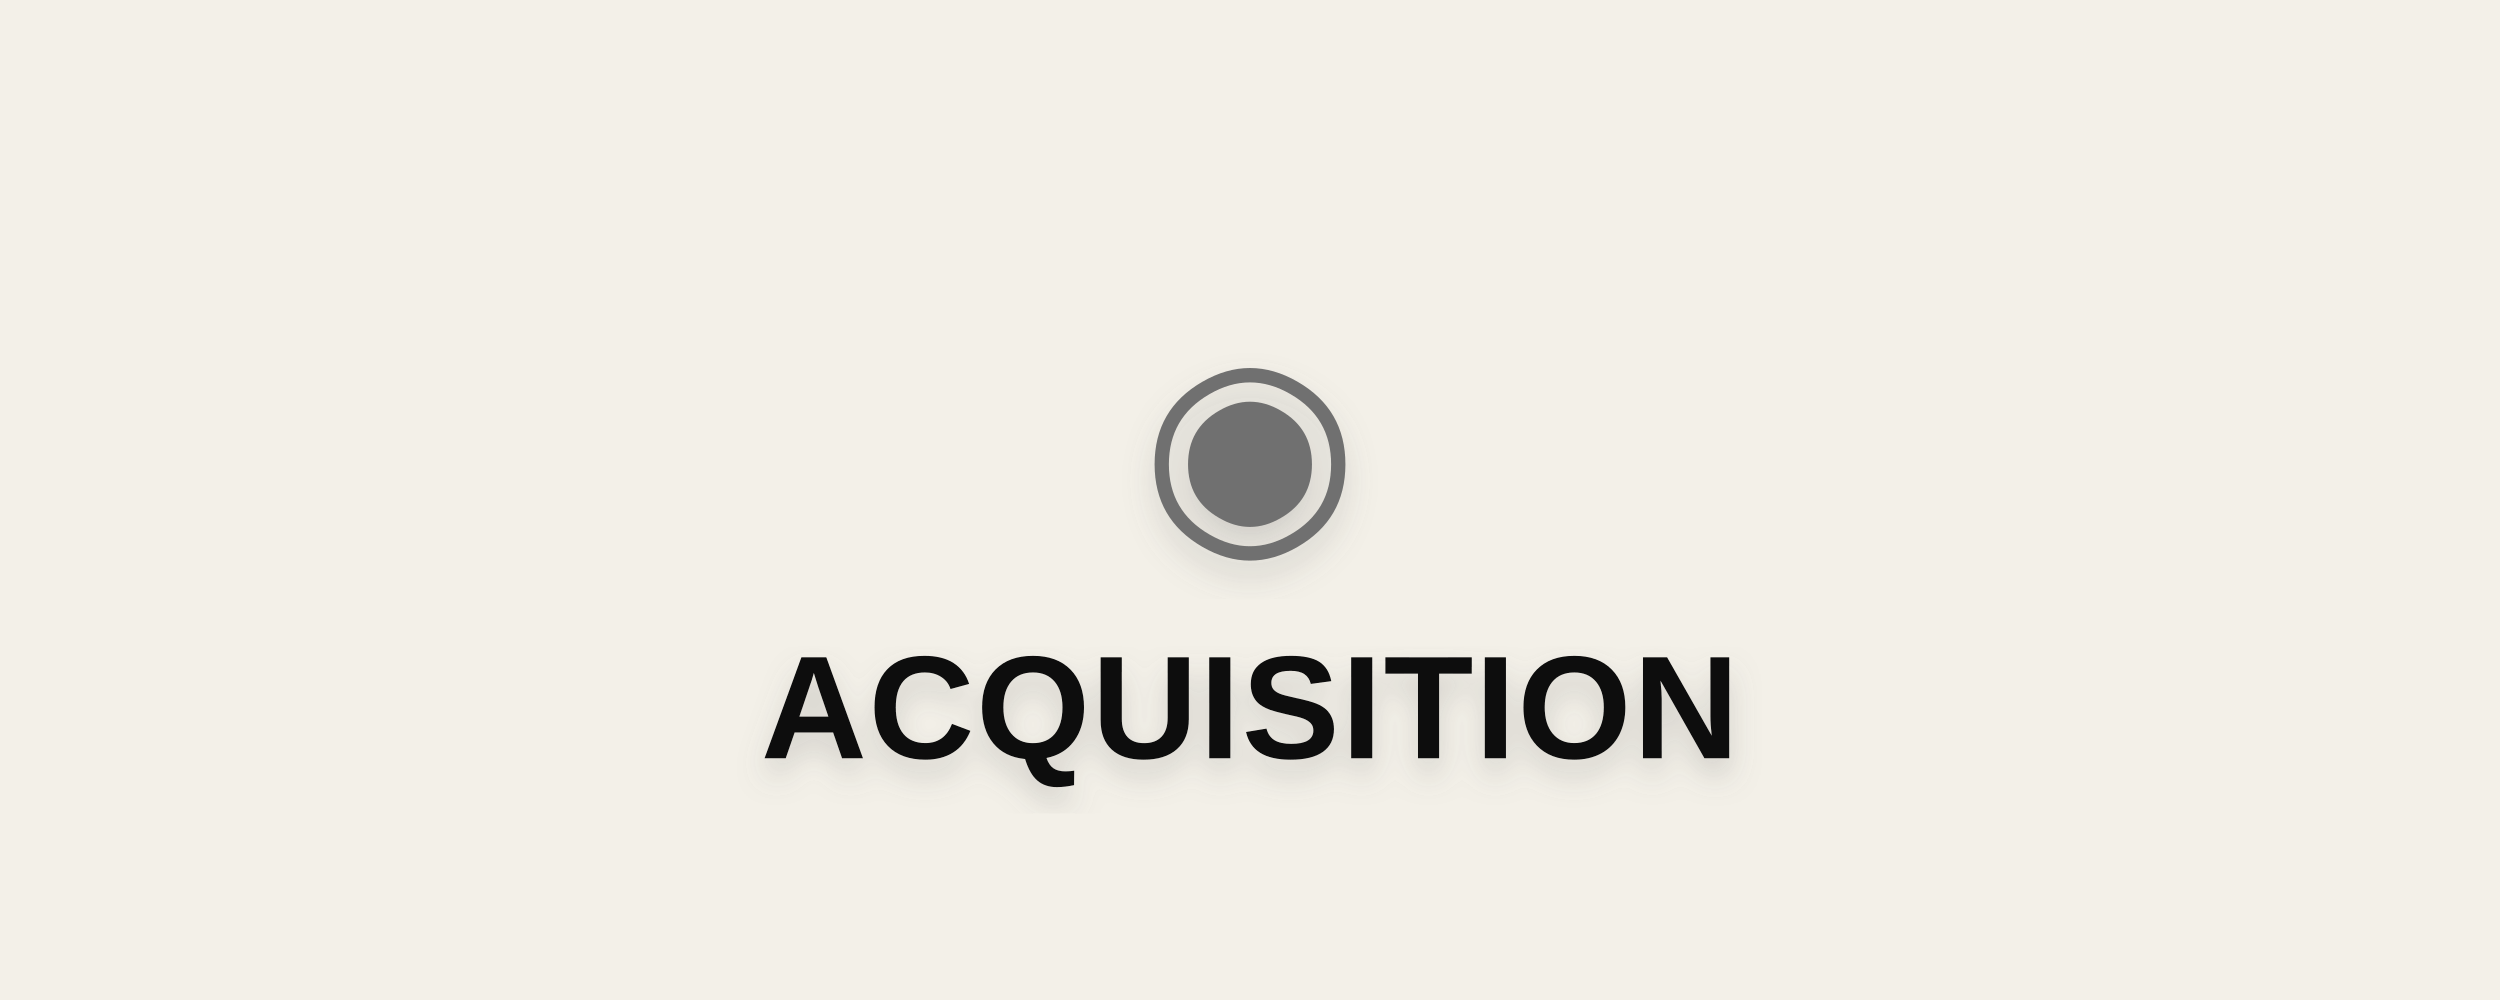
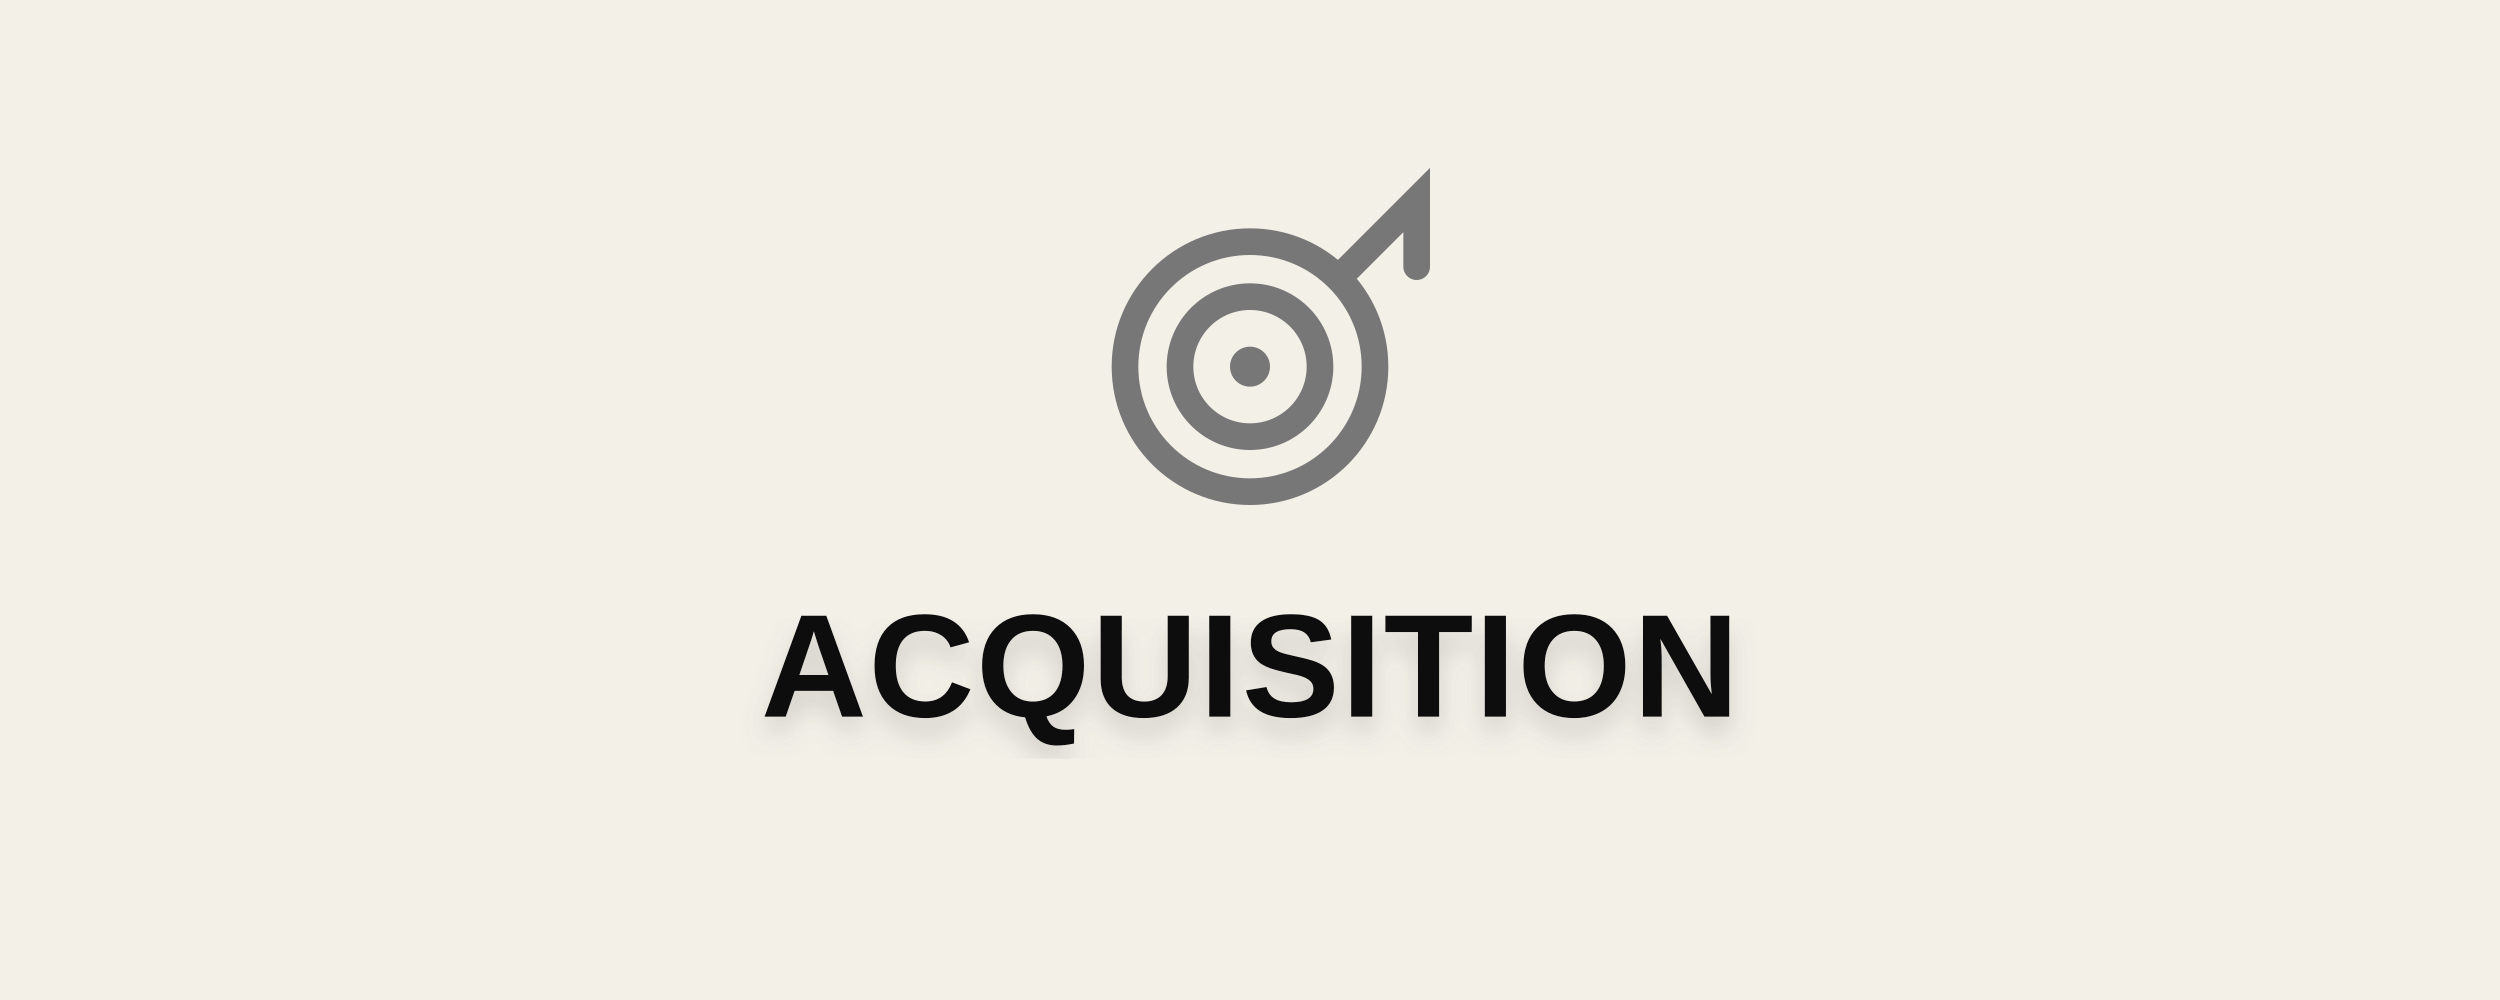
- <svg xmlns="http://www.w3.org/2000/svg" width="1500" height="600" viewBox="0 0 1500 600">
+ <svg xmlns="http://www.w3.org/2000/svg" width="1500" height="600">
  <defs>
-     <filter id="s" x="-20%" y="-20%" width="140%" height="140%">
-       <feDropShadow dx="0" dy="10" stdDeviation="9" flood-color="#777" flood-opacity=".28" />
+     <filter id="s">
+       <feDropShadow dx="0" dy="10" stdDeviation="8" flood-color="#777" flood-opacity=".28" />
    </filter>
  </defs>
  <rect width="1500" height="600" fill="#f3f0e8" />
-   <text x="750" y="275" text-anchor="middle" dominant-baseline="middle" font-family="Arial, Helvetica, sans-serif" font-size="150" font-weight="700" fill="#707070" filter="url(#s)">◉</text>
-   <text x="750" y="430" text-anchor="middle" dominant-baseline="middle" font-family="Arial, Helvetica, sans-serif" font-size="88" font-weight="800" letter-spacing="1" fill="#111111" filter="url(#s)">ACQUISITION</text>
+   <g>
+     <circle cx="750" cy="220" r="75" fill="none" stroke="#777" stroke-width="16" />
+     <circle cx="750" cy="220" r="42" fill="none" stroke="#777" stroke-width="16" />
+     <circle cx="750" cy="220" r="12" fill="#777" />
+     <path d="M805 165l45-45v40" fill="none" stroke="#777" stroke-width="16" stroke-linecap="round" />
+   </g>
+   <text x="750" y="430" text-anchor="middle" font-family="Arial,Helvetica,sans-serif" font-size="88" font-weight="800" letter-spacing="1" fill="#111" filter="url(#s)">ACQUISITION</text>
</svg>
